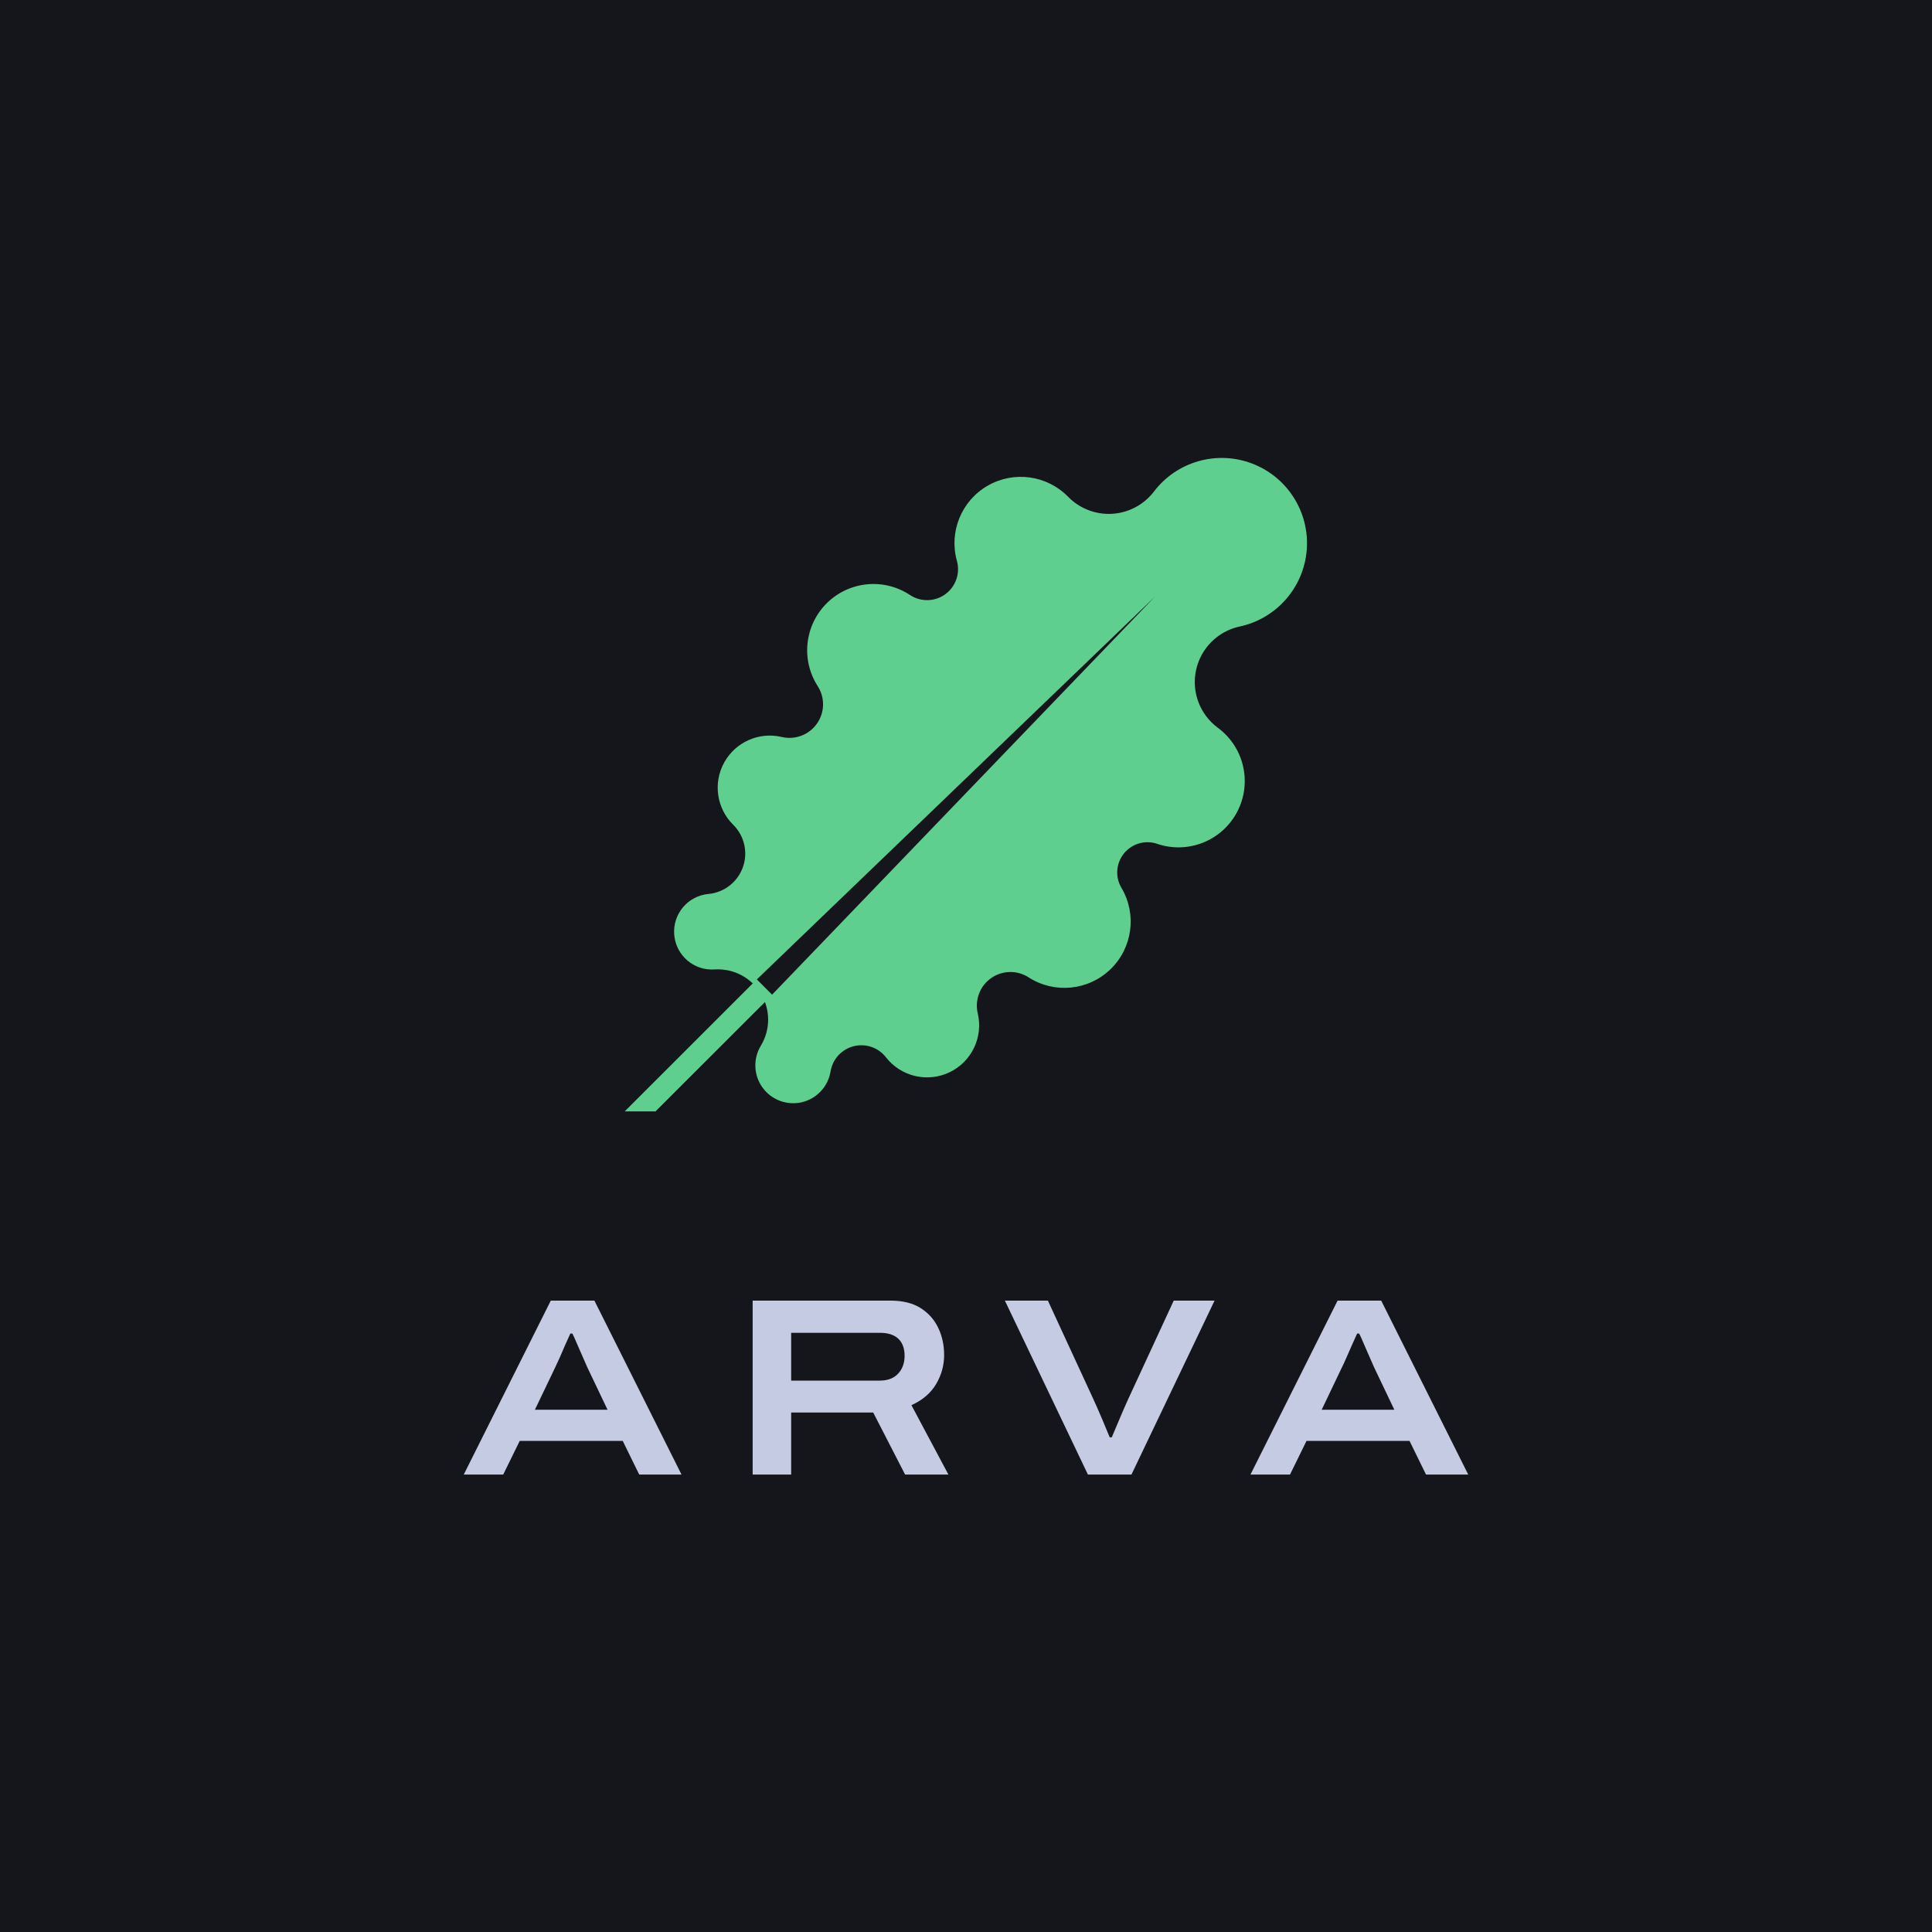
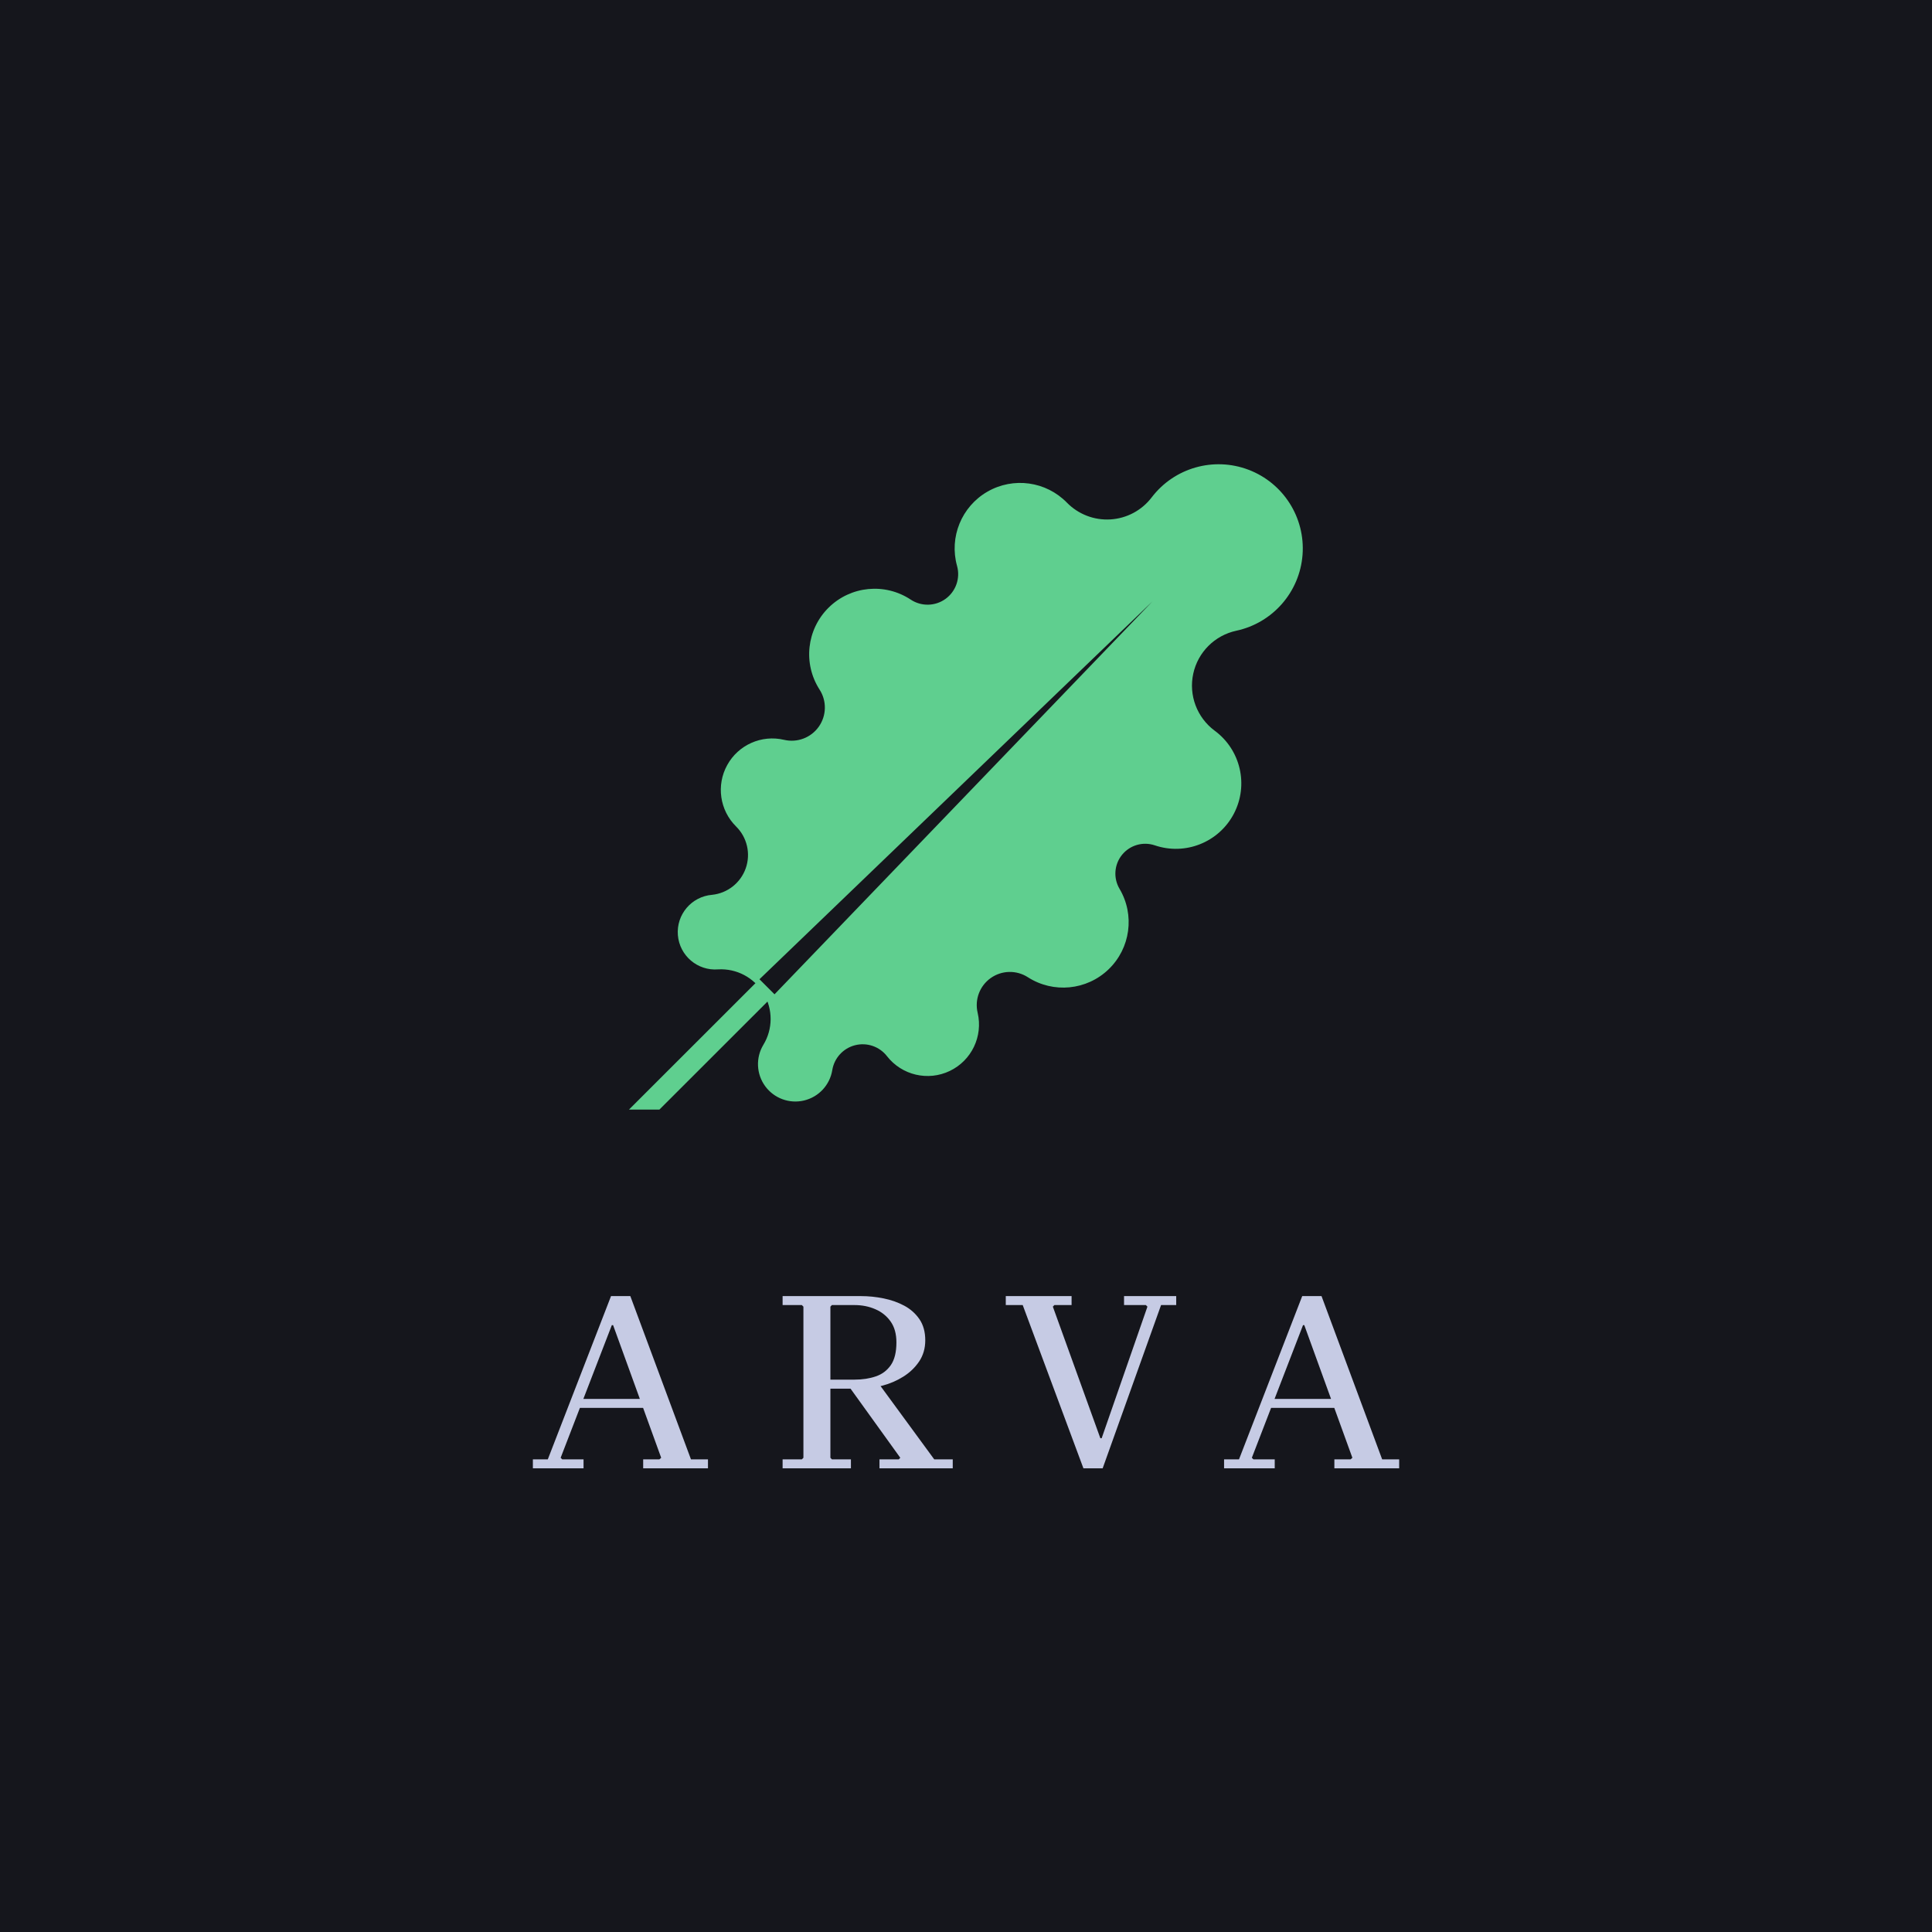
<svg xmlns="http://www.w3.org/2000/svg" viewBox="0 0 1000 1000" width="1000" height="1000">
  <rect width="1000" height="1000" fill="#15161C" />
-   <g transform="translate(240.00 236.73) scale(3.761) translate(19.13 -5.0)">
+   <g transform="translate(273.96 240.00) scale(3.7143) translate(10.86 -5)">
    <path fill="#5FCF8F" d="M15.46 75.47A5.21 5.21 0 0 1 14.62 65.08A5.58 5.58 0 0 0 17.96 55.56A7.17 7.17 0 0 1 24.64 43.48A4.62 4.62 0 0 0 29.59 36.48A9.12 9.12 0 0 1 42.29 23.94A4.26 4.26 0 0 0 48.75 19.25A9.12 9.12 0 0 1 64.06 10.43A7.82 7.82 0 0 0 75.87 9.7A11.73 11.73 0 1 1 87.66 28.28A7.82 7.82 0 0 0 84.64 42.2A9.12 9.12 0 0 1 76.29 58.18A4.16 4.16 0 0 0 71.39 64.24A9.12 9.12 0 0 1 58.61 76.56A4.62 4.62 0 0 0 51.62 81.52A7.17 7.17 0 0 1 38.98 87.56A4.29 4.29 0 0 0 31.36 89.52A5.21 5.21 0 1 1 21.76 85.98A6.92 6.92 0 0 0 15.46 75.47ZM21.21 76.84L23.33 78.96L7.27 95.01L3.03 95.01ZM22.77 79.51L75.98 24.19L20.65 77.39Z" />
-     <path fill="#C6CBE4" d="M-13.69 144.99L-19.12 144.99L-7.14 121.05L-1.14 121.05L10.85 144.99L5.03 144.99L2.76 140.36L-11.42 140.36L-13.69 144.99ZM-6.54 130.25L-9.33 136.07L0.67 136.07L-2.12 130.22Q-2.29 129.83-2.62 129.08Q-2.95 128.33-3.29 127.55Q-3.62 126.77-3.88 126.19Q-4.14 125.62-4.17 125.58L-4.17 125.58L-4.45 125.58Q-4.77 126.28-5.17 127.18Q-5.57 128.09-5.93 128.93Q-6.30 129.76-6.54 130.25L-6.54 130.25ZM25.94 144.99L20.64 144.99L20.64 121.05L39.60 121.05Q42.14 121.05 43.76 122.08Q45.38 123.11 46.18 124.80Q46.99 126.49 46.99 128.54L46.99 128.54Q46.99 130.67 45.89 132.53Q44.79 134.40 42.49 135.44L42.49 135.44L47.58 144.99L41.62 144.99L37.23 136.45L25.94 136.45L25.94 144.99ZM25.94 125.48L25.94 132.06L38.13 132.06Q39.77 132.06 40.66 131.10Q41.55 130.15 41.55 128.65L41.55 128.65Q41.55 127.11 40.68 126.29Q39.81 125.48 38.13 125.48L38.13 125.48L25.94 125.48ZM72.77 144.99L66.78 144.99L55.35 121.05L61.27 121.05L67.51 134.57Q68.10 135.86 68.75 137.39Q69.39 138.93 69.78 139.87L69.78 139.87L70.06 139.87Q70.44 138.96 71.07 137.48Q71.69 136.00 72.32 134.61L72.32 134.61L78.59 121.05L84.21 121.05L72.77 144.99ZM94.59 144.99L89.15 144.99L101.14 121.05L107.14 121.05L119.12 144.99L113.31 144.99L111.04 140.36L96.86 140.36L94.59 144.99ZM101.73 130.25L98.95 136.07L108.95 136.07L106.16 130.22Q105.99 129.83 105.66 129.08Q105.32 128.33 104.99 127.55Q104.66 126.77 104.40 126.19Q104.14 125.62 104.10 125.58L104.10 125.58L103.83 125.58Q103.51 126.28 103.11 127.18Q102.71 128.09 102.34 128.93Q101.98 129.76 101.73 130.25L101.73 130.25Z" />
+     <path fill="#C6CBE4" d="M-3.30 145L-10.36 145L-10.36 143.75L-8.28 143.75L0.53 121L3.22 121L11.67 143.75L14.04 143.75L14.04 145L5.01 145L5.01 143.75L7.27 143.75L7.52 143.53L0.82 125.05L0.64 125.05L-6.49 143.53L-6.27 143.75L-3.30 143.75L-3.30 145ZM6.33 136.58L-4.59 136.58L-4.59 135.33L6.33 135.33L6.33 136.58ZM48.15 145L37.94 145L37.94 143.75L40.63 143.75L40.84 143.53L33.57 133.43L38.01 133.43L45.57 143.75L48.15 143.75L48.15 145ZM24.44 121L35.36 121Q36.94 121 38.51 121.32Q40.09 121.64 41.40 122.34Q42.70 123.04 43.51 124.22Q44.32 125.41 44.32 127.16L44.32 127.16Q44.32 128.84 43.46 130.12Q42.60 131.39 41.25 132.23Q39.91 133.07 38.35 133.48Q36.79 133.90 35.36 133.90L35.36 133.90L29.49 133.90L31.10 132.28L31.10 143.53L31.31 143.75L33.96 143.75L33.96 145L24.44 145L24.44 143.75L27.12 143.75L27.34 143.53L27.34 122.47L27.12 122.25L24.44 122.25L24.44 121ZM31.10 122.47L31.10 134.25L29.49 132.64L34.47 132.64Q36.11 132.64 37.42 132.19Q38.73 131.75 39.52 130.62Q40.30 129.49 40.30 127.45L40.30 127.45Q40.30 125.69 39.50 124.55Q38.69 123.40 37.37 122.83Q36.04 122.25 34.47 122.25L34.47 122.25L31.31 122.25L31.10 122.47ZM72.02 122.25L72.02 121L79.29 121L79.29 122.25L77.18 122.25L69.04 145L66.36 145L57.90 122.25L55.54 122.25L55.54 121L64.71 121L64.71 122.25L62.31 122.25L62.10 122.47L68.72 140.81L68.90 140.81L75.28 122.47L75.06 122.25L72.02 122.25ZM93.02 145L85.96 145L85.96 143.75L88.04 143.75L96.85 121L99.54 121L107.99 143.75L110.36 143.75L110.36 145L101.33 145L101.33 143.75L103.59 143.75L103.84 143.53L97.14 125.05L96.96 125.05L89.83 143.53L90.05 143.75L93.02 143.75L93.02 145ZM102.66 136.58L91.73 136.58L91.73 135.33L102.66 135.33L102.66 136.58Z" />
  </g>
</svg>
